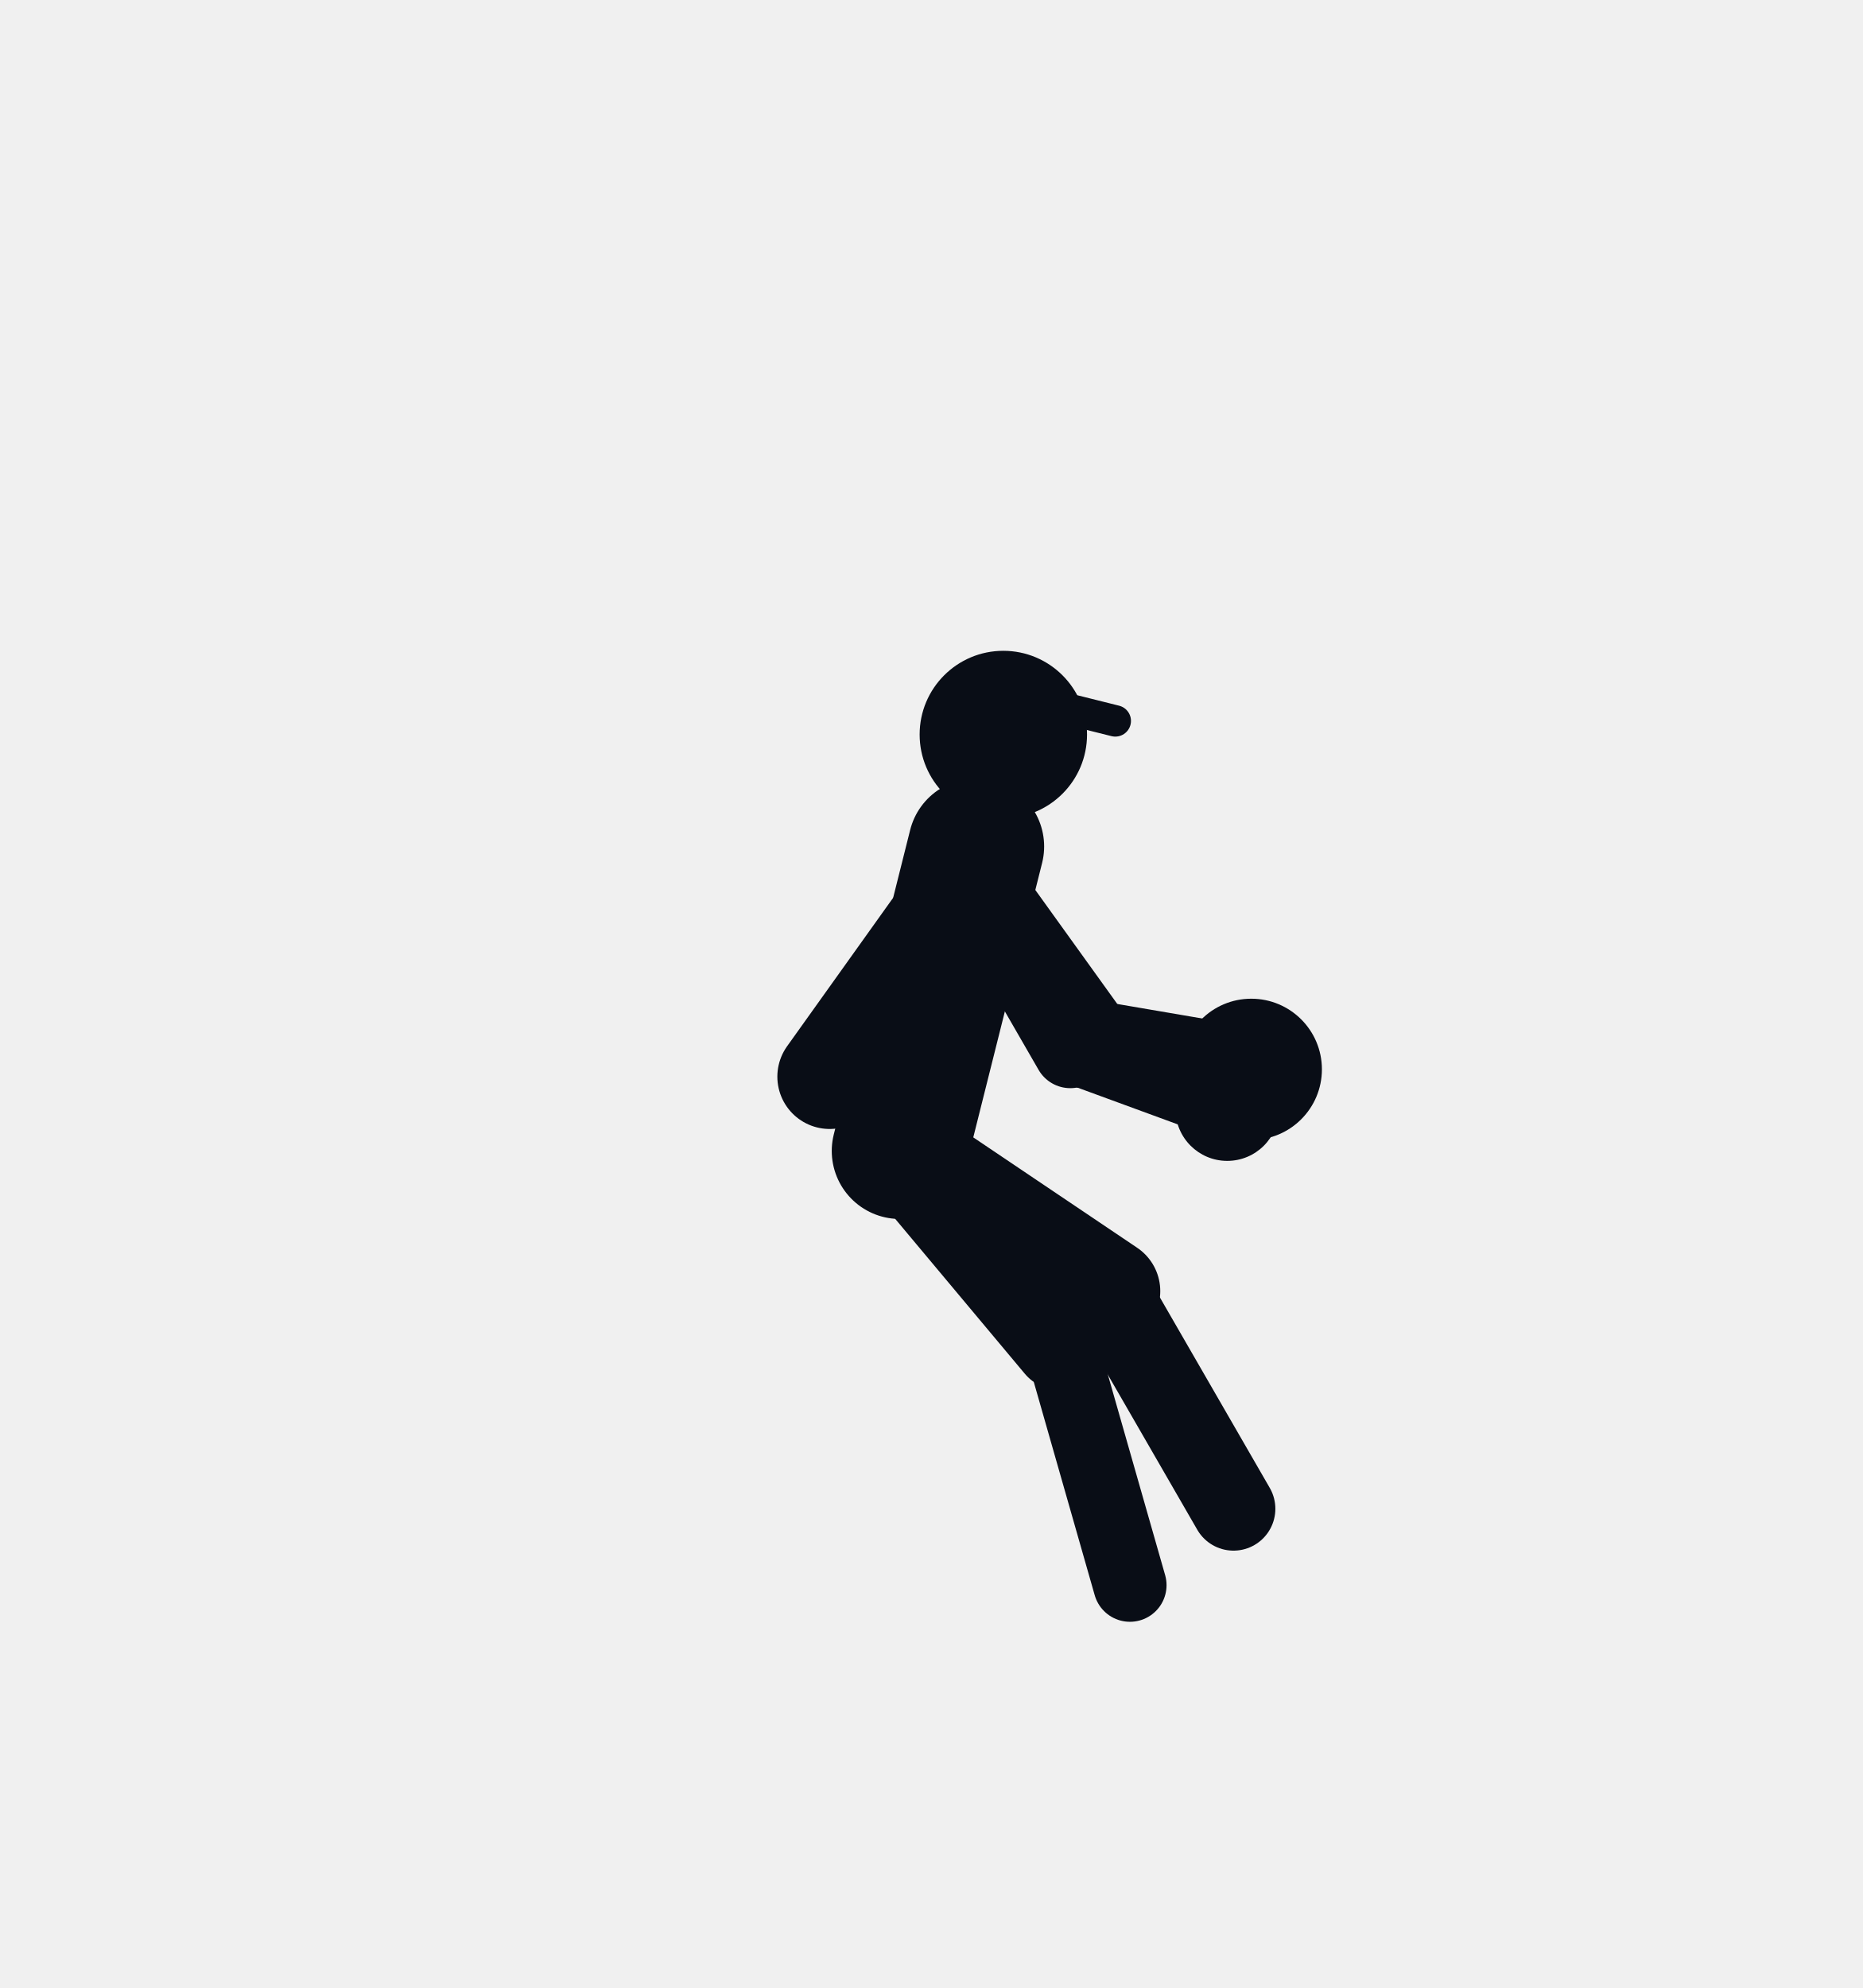
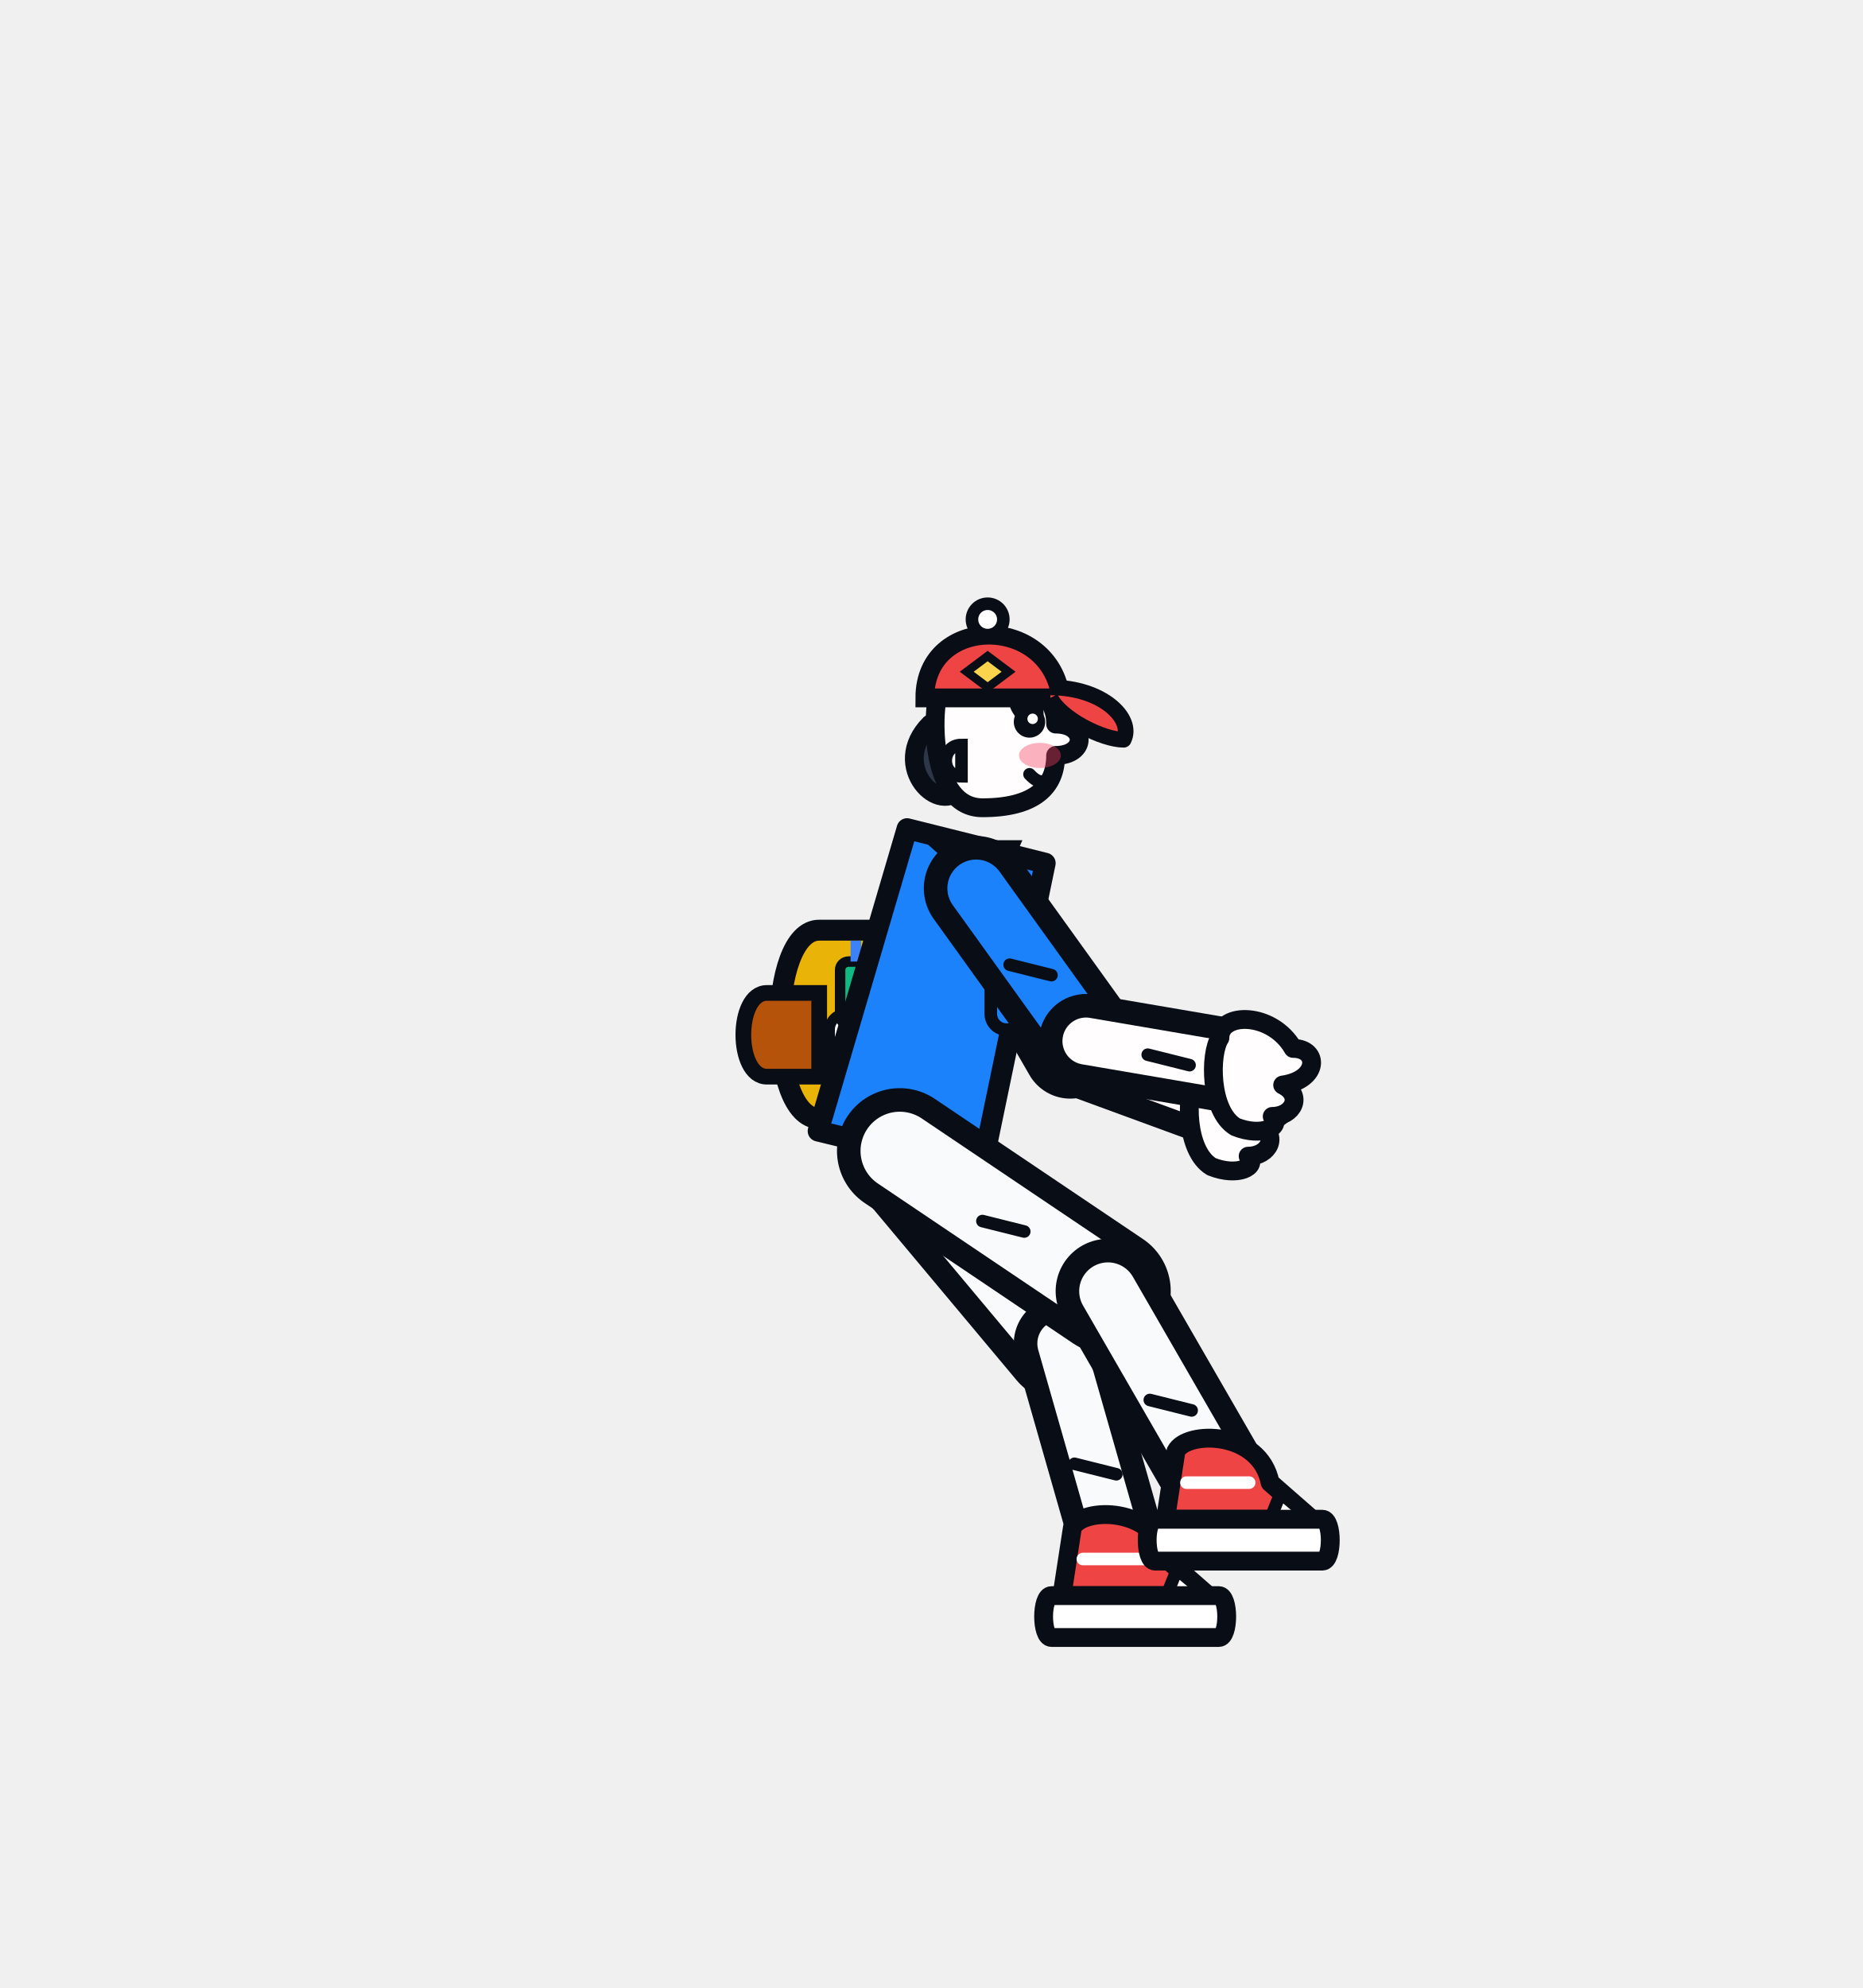
<svg xmlns="http://www.w3.org/2000/svg" viewBox="-34 -22 178 190" width="178" height="190">
-   <line x1="52.0" y1="88.0" x2="67.4" y2="106.4" stroke="#090d16" stroke-width="9" stroke-linecap="round" />
-   <line x1="67.4" y1="106.4" x2="74.0" y2="129.5" stroke="#090d16" stroke-width="7" stroke-linecap="round" />
-   <line x1="59.3" y1="62.9" x2="68.3" y2="78.5" stroke="#090d16" stroke-width="7" stroke-linecap="round" />
-   <line x1="68.3" y1="78.5" x2="83.3" y2="84.0" stroke="#090d16" stroke-width="6" stroke-linecap="round" />
-   <circle cx="83.3" cy="84.0" r="4.95" fill="#090d16" />
-   <line x1="55.3" y1="66.9" x2="45.3" y2="80.9" stroke="#090d16" stroke-width="10" stroke-linecap="round" />
-   <line x1="52.0" y1="88.0" x2="59.3" y2="58.9" stroke="#090d16" stroke-width="13" stroke-linecap="round" />
-   <circle cx="61.9" cy="48.2" r="8" fill="#090d16" />
-   <line x1="52.0" y1="88.0" x2="71.9" y2="101.4" stroke="#090d16" stroke-width="10" stroke-linecap="round" />
-   <line x1="71.9" y1="101.4" x2="83.9" y2="122.2" stroke="#090d16" stroke-width="8" stroke-linecap="round" />
-   <line x1="59.3" y1="62.9" x2="69.8" y2="77.5" stroke="#090d16" stroke-width="9" stroke-linecap="round" />
-   <line x1="69.8" y1="77.5" x2="85.6" y2="80.2" stroke="#090d16" stroke-width="8" stroke-linecap="round" />
-   <circle cx="85.6" cy="80.2" r="6.75" fill="#090d16" />
-   <line x1="65.8" y1="45.2" x2="72.6" y2="46.9" stroke="#090d16" stroke-width="3" stroke-linecap="round" />
+   <line x1="52.0" y1="88.0" x2="67.4" y2="106.4" stroke="#090d16" stroke-width="11" stroke-linecap="round" stroke-linejoin="round" />
+   <line x1="52.0" y1="88.0" x2="67.4" y2="106.4" stroke="#f8fafc" stroke-width="6.5" stroke-linecap="round" stroke-linejoin="round" />
+   <line x1="57.7" y1="97.2" x2="61.7" y2="98.2" stroke="#090d16" stroke-width="1.2" stroke-linecap="round" />
+   <line x1="67.4" y1="106.4" x2="74.0" y2="129.5" stroke="#090d16" stroke-width="9" stroke-linecap="round" stroke-linejoin="round" />
+   <line x1="67.4" y1="106.4" x2="74.0" y2="129.5" stroke="#f8fafc" stroke-width="4.5" stroke-linecap="round" stroke-linejoin="round" />
+   <line x1="68.7" y1="117.9" x2="72.7" y2="118.9" stroke="#090d16" stroke-width="1.2" stroke-linecap="round" />
+   <path d="M 67.5 130.5                            L 68.5 124.0                            C 69.5 122.0 76.5 122.0 77.5 127.0                            L 81.5 130.5 Z" fill="#ef4444" stroke="#090d16" stroke-width="1.8" stroke-linejoin="round" />
+   <path d="M 78.5 128.0                              L 81.5 130.5                              L 77.5 130.5 Z" fill="#ffffff" stroke="#090d16" stroke-width="1.2" />
+   <path d="M 66.5 130.5                            L 82.5 130.5                            C 83.5 130.5 83.5 134.5 82.5 134.5                            L 66.5 134.5                            C 65.5 134.5 65.5 130.5 66.5 130.5 Z" fill="#ffffff" stroke="#090d16" stroke-width="1.8" stroke-linejoin="round" />
+   <line x1="69.5" y1="127.0" x2="75.5" y2="127.0" stroke="#ffffff" stroke-width="1.2" stroke-linecap="round" />
+   <line x1="59.3" y1="62.9" x2="68.3" y2="78.5" stroke="#090d16" stroke-width="9" stroke-linecap="round" stroke-linejoin="round" />
+   <line x1="59.3" y1="62.9" x2="68.3" y2="78.5" stroke="#1b82fb" stroke-width="4.5" stroke-linecap="round" stroke-linejoin="round" />
+   <line x1="61.8" y1="70.7" x2="65.8" y2="71.7" stroke="#090d16" stroke-width="1.2" stroke-linecap="round" />
+   <line x1="68.3" y1="78.5" x2="83.3" y2="84.0" stroke="#090d16" stroke-width="8" stroke-linecap="round" stroke-linejoin="round" />
+   <line x1="68.3" y1="78.5" x2="83.3" y2="84.0" stroke="#fffdfd" stroke-width="3.5" stroke-linecap="round" stroke-linejoin="round" />
+   <line x1="73.8" y1="81.2" x2="77.8" y2="82.2" stroke="#090d16" stroke-width="1.2" stroke-linecap="round" />
+   <path d="M 80.3 81.0               C 80.3 78.5 85.3 78.5 87.3 82.0               C 89.8 82.0 89.8 85.0 86.3 85.5               C 88.3 86.5 87.3 88.5 85.3 88.5               C 86.3 89.5 84.3 90.5 81.8 89.5               C 79.3 88.0 79.3 82.5 80.3 81.0 Z" fill="#fffdfd" stroke="#090d16" stroke-width="1.8" stroke-linejoin="round" />
+   <path d="M 55.3 66.9                           H 44.3                           C 39.3 66.9 39.3 84.9 44.3 84.9                           H 55.3 Z" fill="#eab308" stroke="#090d16" stroke-width="2" stroke-linejoin="round" />
+   <path d="M 44.3 72.9                             H 39.3                             C 36.3 72.9 36.3 80.9 39.3 80.9                             H 44.3 Z" fill="#b45309" stroke="#090d16" stroke-width="1.5" />
+   <line x1="49.3" y1="66.9" x2="49.3" y2="84.9" stroke="#090d16" stroke-width="1.2" stroke-dasharray="1.5,1.5" />
+   <rect x="45.3" y="74.9" width="5" height="7" rx="1.5" fill="#f8fafc" stroke="#090d16" stroke-width="1" />
+   <rect x="46.3" y="69.9" width="3" height="6" rx="0.8" fill="#10b981" stroke="#090d16" stroke-width="1" />
+   <rect x="47.3" y="67.9" width="1" height="2" fill="#3b82f6" />
+   <path d="M 55.3 66.9 Q 61.3 68.9 58.3 74.9" fill="none" stroke="#090d16" stroke-width="2" stroke-linecap="round" />
+   <path d="M 55.3 80.9 Q 60.3 79.9 57.3 75.9" fill="none" stroke="#090d16" stroke-width="2" stroke-linecap="round" />
+   <path d="M 44.2 86.1 L 59.8 89.9 L 65.9 60.5 L 52.7 57.2 Z" fill="#1b82fb" stroke="#090d16" stroke-width="2" stroke-linejoin="round" />
+   <rect x="60.7" y="69.4" width="6" height="7" rx="1.5" fill="#1b82fb" stroke="#090d16" stroke-width="1.2" />
+   <path d="M 55.8 58.9 L 62.8 58.9 L 60.8 63.4 Z" fill="#ffffff" stroke="#090d16" stroke-width="1.2" />
+   <path d="M 54.9 47.2 C 50.9 51.2 55.9 56.2 57.9 53.2 Z" fill="#2d3748" stroke="#090d16" stroke-width="1.8" stroke-linejoin="round" />
+   <path d="M 55.9 43.2                          C 65.9 42.2 66.9 45.2 66.9 47.2                          C 69.9 47.2 69.9 50.2 66.9 50.2                          C 66.9 53.2 64.9 55.2 59.9 55.2                          C 54.9 55.2 54.9 46.2 55.9 43.2 Z" fill="#fffdfd" stroke="#090d16" stroke-width="1.8" stroke-linejoin="round" />
+   <path d="M 62.9 43.2 Q 65.9 45.2 64.9 47.2 Q 62.9 46.2 62.9 44.2 Z" fill="#2d3748" stroke="#090d16" stroke-width="1.2" />
+   <path d="M 57.9 49.2 C 55.9 49.2 55.9 52.2 57.9 52.2 Z" fill="#fffdfd" stroke="#090d16" stroke-width="1.2" />
+   <circle cx="64.4" cy="47.0" r="1.5" fill="#090d16" />
+   <circle cx="64.7" cy="46.7" r="0.5" fill="#ffffff" />
+   <path d="M 63.1 44.7 Q 64.7 44.0 66.1 44.7" fill="none" stroke="#090d16" stroke-width="1.2" stroke-linecap="round" />
+   <ellipse cx="65.4" cy="50.2" rx="2" ry="1.2" fill="#f43f5e" opacity="0.4" />
+   <path d="M 64.4 52.0 Q 65.7 53.4 66.4 52.0" fill="none" stroke="#090d16" stroke-width="1.2" stroke-linecap="round" />
+   <path d="M 54.4 44.7                             C 54.4 36.7 66.4 36.7 67.4 44.7 Z" fill="#ef4444" stroke="#090d16" stroke-width="1.8" />
+   <path d="M 66.4 43.7                             C 71.4 43.7 74.4 46.7 73.4 48.7                             C 71.4 48.7 67.4 46.7 66.4 44.7" fill="#ef4444" stroke="#090d16" stroke-width="1.5" stroke-linejoin="round" />
+   <circle cx="60.4" cy="37.2" r="1.5" fill="#ffffff" stroke="#090d16" stroke-width="1.2" />
+   <polygon points="60.4, 40.7 62.4, 42.2 60.4, 43.7 58.4, 42.2" fill="#fcd34d" stroke="#090d16" stroke-width="0.8" />
+   <line x1="52.0" y1="88.0" x2="71.9" y2="101.4" stroke="#090d16" stroke-width="12" stroke-linecap="round" stroke-linejoin="round" />
+   <line x1="52.0" y1="88.0" x2="71.9" y2="101.4" stroke="#f8fafc" stroke-width="7.5" stroke-linecap="round" stroke-linejoin="round" />
+   <line x1="59.9" y1="94.7" x2="63.9" y2="95.7" stroke="#090d16" stroke-width="1.2" stroke-linecap="round" />
+   <line x1="71.9" y1="101.4" x2="83.9" y2="122.2" stroke="#090d16" stroke-width="10" stroke-linecap="round" stroke-linejoin="round" />
+   <line x1="71.9" y1="101.4" x2="83.9" y2="122.2" stroke="#f8fafc" stroke-width="5.5" stroke-linecap="round" stroke-linejoin="round" />
+   <line x1="75.9" y1="111.8" x2="79.9" y2="112.8" stroke="#090d16" stroke-width="1.2" stroke-linecap="round" />
+   <path d="M 77.4 123.2                            L 78.4 116.7                            C 79.4 114.7 86.4 114.7 87.4 119.7                            L 91.4 123.2 Z" fill="#ef4444" stroke="#090d16" stroke-width="1.8" stroke-linejoin="round" />
+   <path d="M 88.4 120.7                              L 91.4 123.2                              L 87.4 123.2 Z" fill="#ffffff" stroke="#090d16" stroke-width="1.2" />
+   <path d="M 76.4 123.2                            L 92.4 123.2                            C 93.4 123.2 93.4 127.2 92.4 127.2                            L 76.4 127.2                            C 75.4 127.2 75.4 123.2 76.4 123.2 Z" fill="#ffffff" stroke="#090d16" stroke-width="1.8" stroke-linejoin="round" />
+   <line x1="79.4" y1="119.7" x2="85.4" y2="119.7" stroke="#ffffff" stroke-width="1.2" stroke-linecap="round" />
+   <line x1="59.3" y1="62.9" x2="69.8" y2="77.5" stroke="#090d16" stroke-width="10" stroke-linecap="round" stroke-linejoin="round" />
+   <line x1="59.3" y1="62.9" x2="69.8" y2="77.5" stroke="#1b82fb" stroke-width="5.5" stroke-linecap="round" stroke-linejoin="round" />
+   <line x1="62.5" y1="70.2" x2="66.5" y2="71.2" stroke="#090d16" stroke-width="1.2" stroke-linecap="round" />
+   <line x1="69.8" y1="77.5" x2="85.6" y2="80.2" stroke="#090d16" stroke-width="9" stroke-linecap="round" stroke-linejoin="round" />
+   <line x1="69.8" y1="77.5" x2="85.6" y2="80.2" stroke="#fffdfd" stroke-width="4.5" stroke-linecap="round" stroke-linejoin="round" />
+   <line x1="75.7" y1="78.8" x2="79.7" y2="79.8" stroke="#090d16" stroke-width="1.2" stroke-linecap="round" />
+   <path d="M 82.6 77.2               C 82.6 74.7 87.6 74.7 89.6 78.2               C 92.1 78.2 92.1 81.2 88.6 81.7               C 90.6 82.7 89.6 84.7 87.6 84.7               C 88.6 85.7 86.6 86.7 84.1 85.7               C 81.6 84.2 81.6 78.7 82.6 77.2 Z" fill="#fffdfd" stroke="#090d16" stroke-width="1.8" stroke-linejoin="round" />
</svg>
